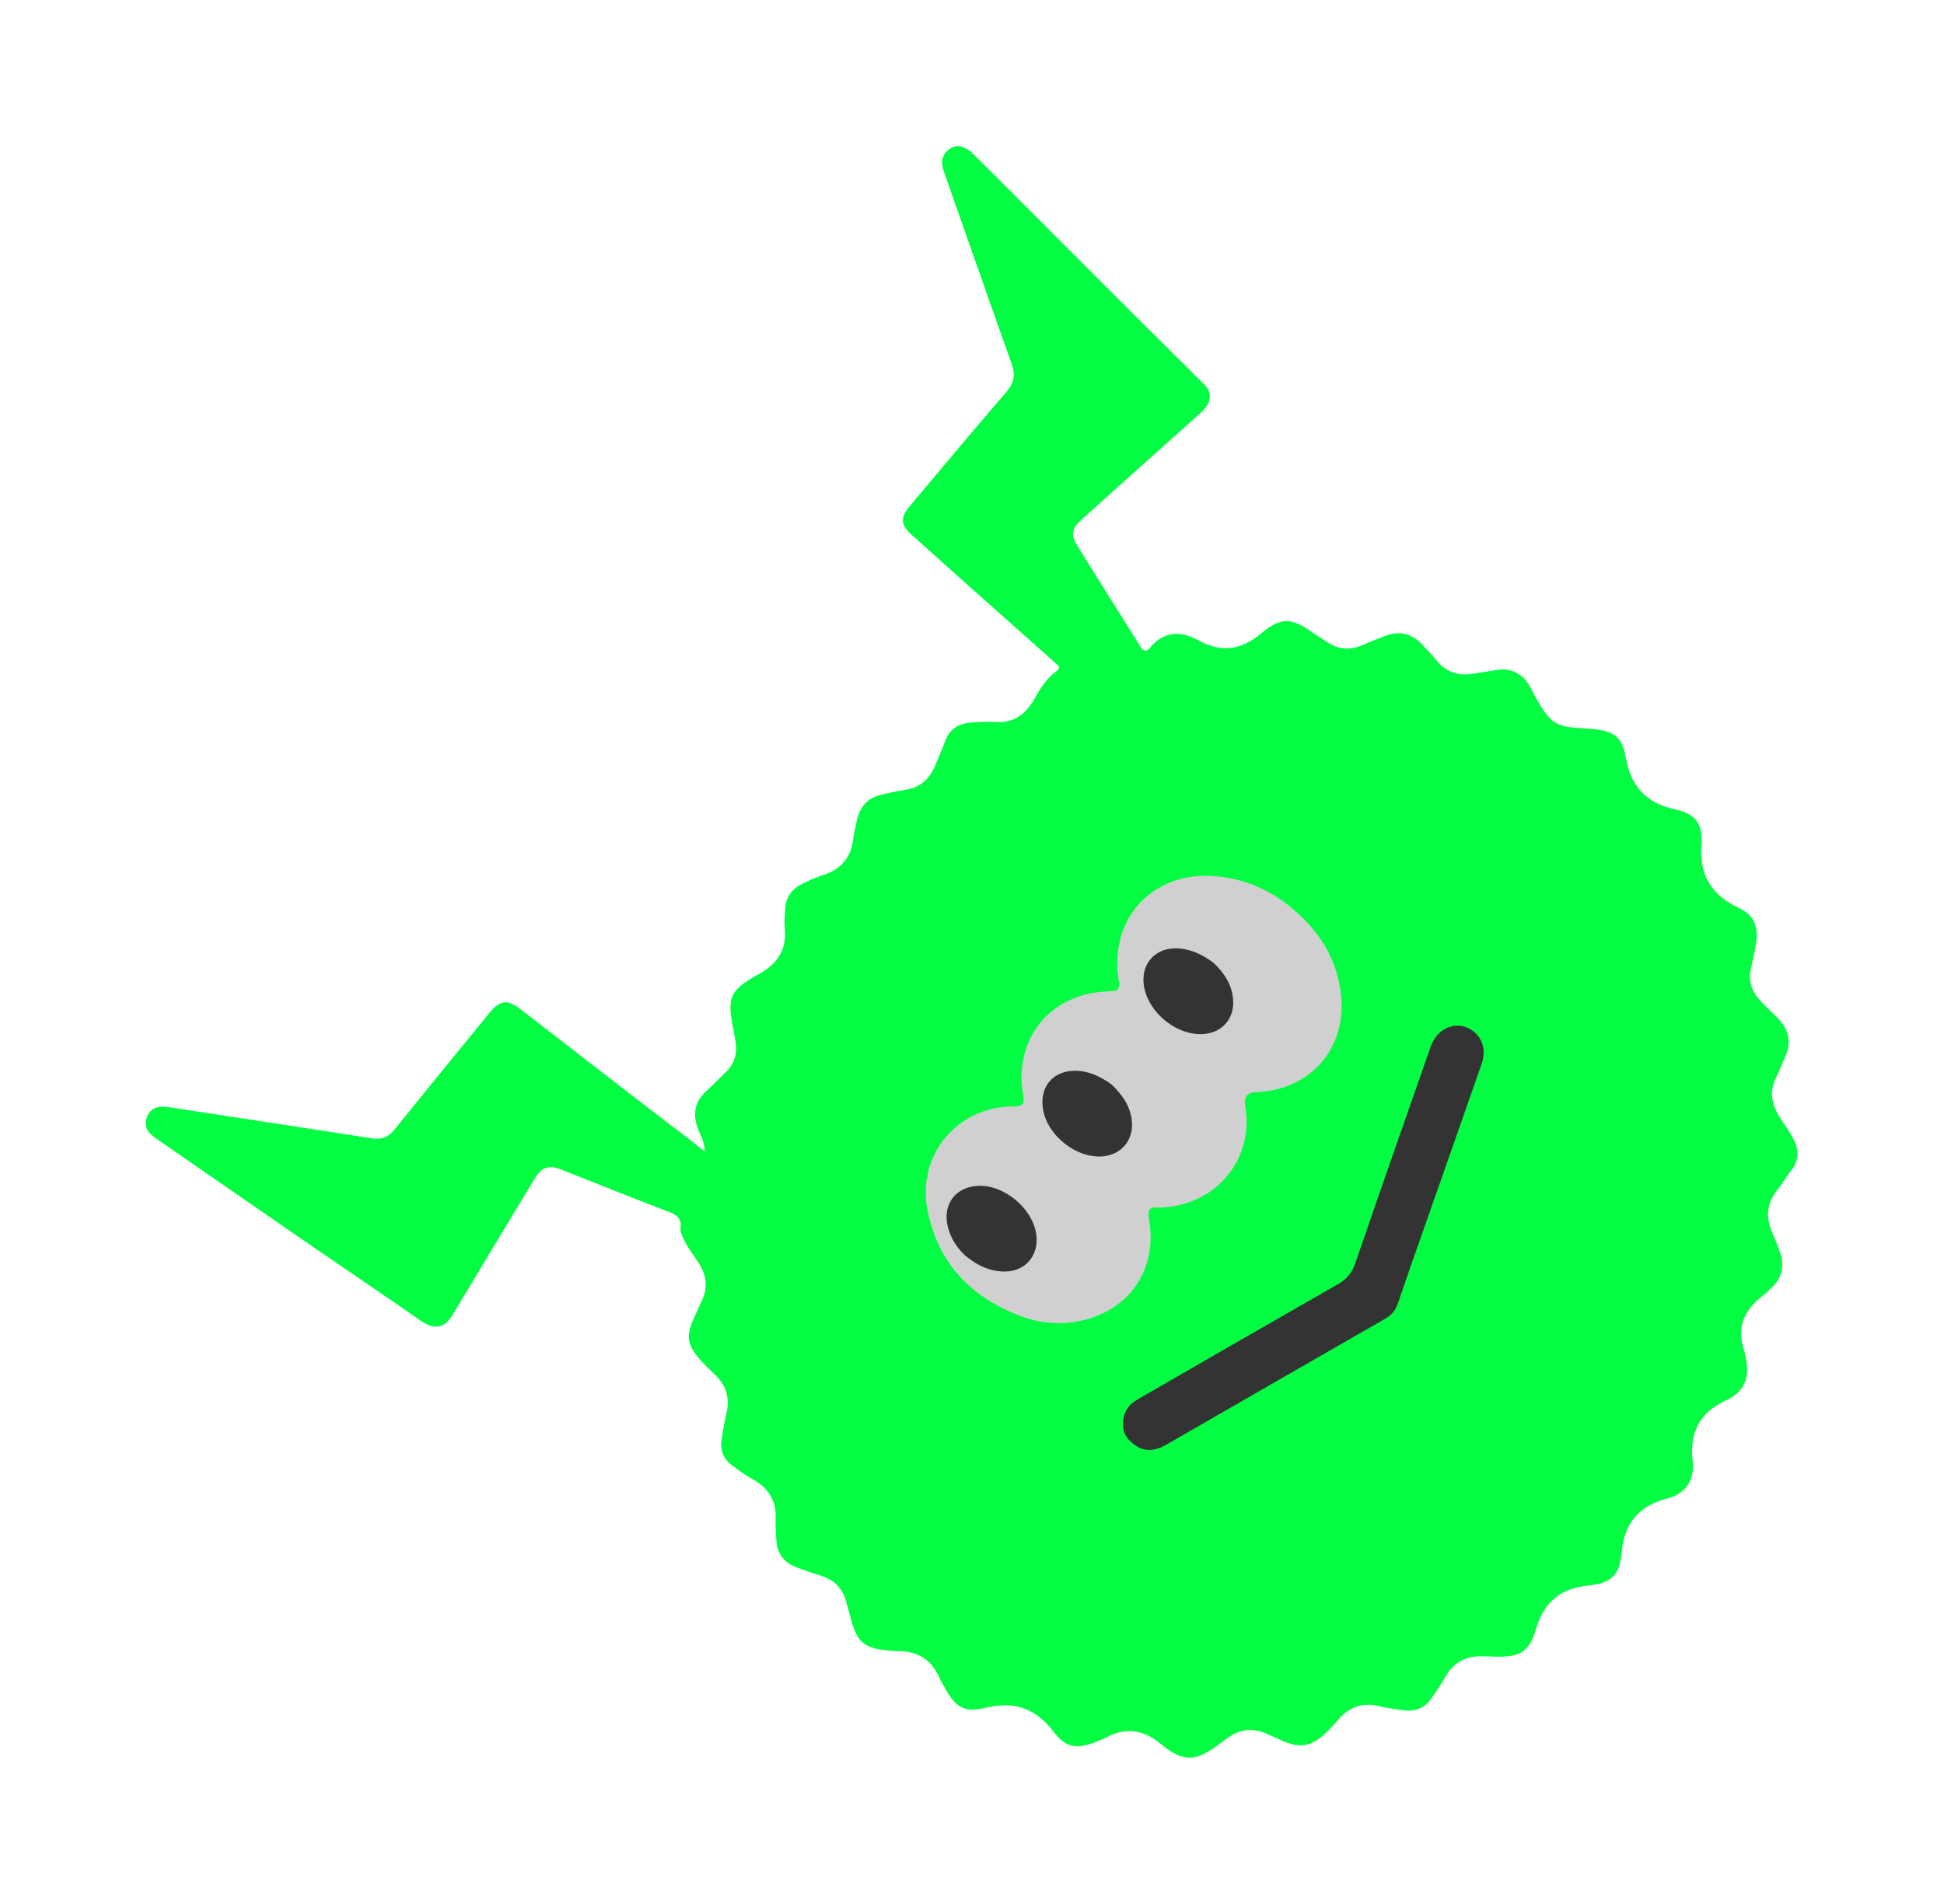
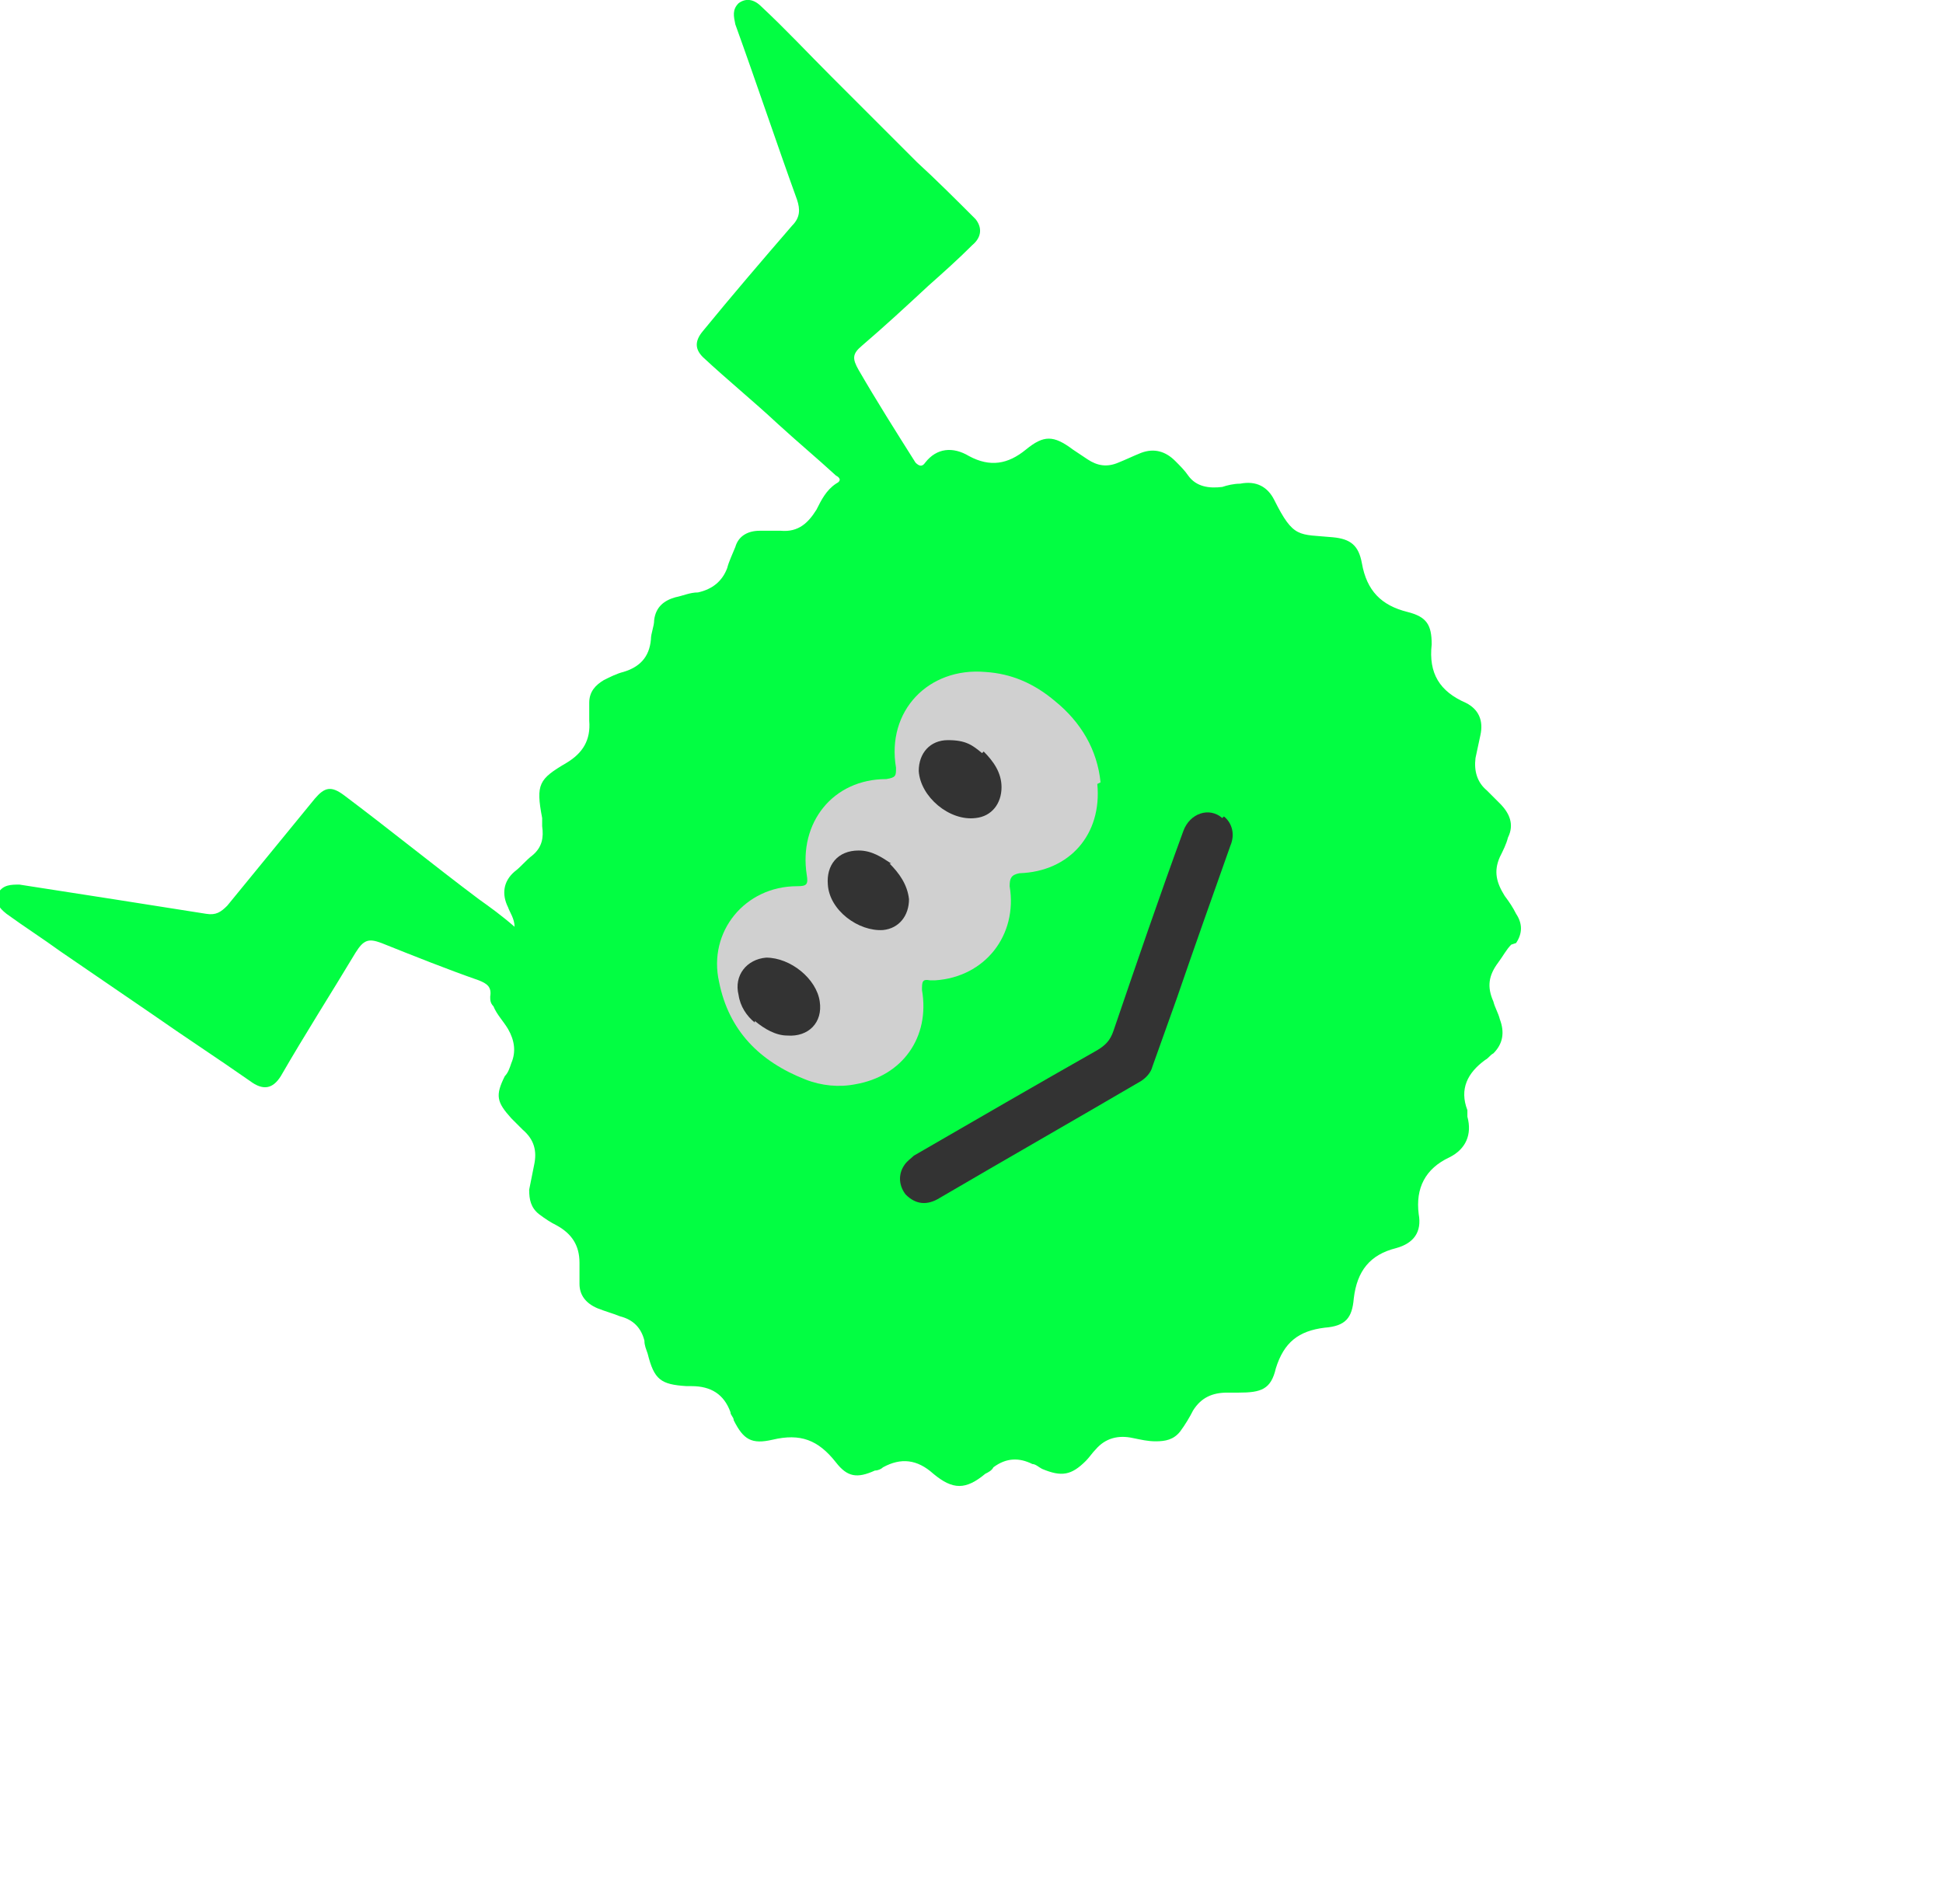
- <svg xmlns="http://www.w3.org/2000/svg" id="Layer_1" data-name="Layer 1" viewBox="0 0 119.73 117.27">
+ <svg xmlns="http://www.w3.org/2000/svg" id="Layer_1" version="1.1" viewBox="0 0 119.7 117.3">
  <defs>
    <style>
-       .cls-1 {
+       .st0 {
        fill: #d0d0d0;
      }

-       .cls-2 {
+       .st1 {
        fill: #02fe42;
      }

-       .cls-3 {
+       .st2 {
        fill: #333;
      }
    </style>
  </defs>
-   <g id="_電仔獸_C_本體" data-name=" 電仔獸 C 本體">
+   <g id="_電仔獸_C_本體">
    <g>
-       <path class="cls-2" d="M110.38,72.04c.44-.64.41-1.3.04-1.95-.22-.4-.48-.78-.74-1.16-.56-.82-.75-1.66-.28-2.59.22-.43.39-.88.58-1.32.39-.9.14-1.67-.52-2.33-.29-.29-.59-.59-.89-.88-.61-.59-.92-1.28-.73-2.14.11-.51.22-1.02.31-1.53.17-1.01-.11-1.77-1.03-2.2-1.7-.79-2.47-1.99-2.33-3.91.09-1.32-.36-1.89-1.68-2.19-1.79-.4-2.68-1.45-2.99-3.21-.21-1.21-.72-1.59-1.91-1.71-2.25-.21-2.56.16-3.94-2.55-.46-.9-1.22-1.27-2.24-1.08-.41.08-.83.12-1.24.2-.91.16-1.69-.04-2.3-.79-.27-.34-.59-.65-.88-.97-.63-.7-1.39-.89-2.27-.57-.51.19-1.01.4-1.51.61-.71.29-1.39.24-2.03-.18-.31-.21-.64-.4-.94-.61-1.32-.94-1.95-.99-3.19.04-1.22,1.02-2.44,1.21-3.85.43-1.08-.6-2.12-.59-2.98.44-.24.29-.41.26-.61-.07-1.28-2.06-2.58-4.1-3.85-6.15-.45-.72-.4-1.08.22-1.65,1.47-1.33,2.95-2.65,4.42-3.97.99-.89,2-1.77,2.98-2.67.62-.57.68-1.19.17-1.69-1.28-1.29-2.58-2.56-3.86-3.84-1.92-1.91-3.84-3.83-5.75-5.75-1.55-1.55-3.09-3.1-4.65-4.64-.54-.53-1.11-.59-1.55-.19-.47.43-.37.92-.18,1.44,1.38,3.9,2.73,7.8,4.12,11.69.24.66.18,1.16-.29,1.71-2.02,2.34-4,4.71-5.99,7.08-.57.68-.55,1.15.1,1.73,1.66,1.49,3.32,2.98,4.99,4.46,1.29,1.15,2.59,2.3,3.88,3.45.17.15.39.29.06.53-.6.44-.99,1.06-1.35,1.7-.52.92-1.24,1.49-2.37,1.42-.48-.03-.96,0-1.44.02-.76.05-1.37.34-1.66,1.11-.19.49-.39.97-.59,1.45-.35.88-.93,1.46-1.91,1.6-.49.07-.98.18-1.47.3-.78.19-1.27.68-1.46,1.47-.1.43-.2.85-.26,1.29-.14,1.14-.77,1.84-1.86,2.19-.46.15-.9.34-1.32.56-.59.31-.96.8-1,1.49-.02.4-.07.8-.03,1.19.14,1.31-.42,2.19-1.54,2.82-1.86,1.04-2.06,1.41-1.58,3.65.03.16.05.33.08.49.15.78-.06,1.44-.64,1.99-.39.37-.77.76-1.17,1.13-.75.69-.82,1.49-.46,2.4.15.37.38.73.38,1.31-.85-.71-1.62-1.27-2.38-1.85-3-2.29-5.97-4.62-8.96-6.92-.82-.63-1.26-.57-1.91.22-1.96,2.39-3.91,4.78-5.85,7.19-.39.48-.8.63-1.41.54-4.14-.65-8.29-1.27-12.44-1.91-.58-.09-1.11-.06-1.38.55-.27.62.05,1.03.54,1.37,1.2.83,2.4,1.66,3.6,2.49,2.06,1.42,4.11,2.84,6.17,4.26,2.16,1.48,4.34,2.95,6.49,4.45.87.61,1.49.53,2.02-.36,1.66-2.77,3.32-5.53,4.99-8.29.49-.82.9-.95,1.77-.6,2.15.85,4.3,1.72,6.46,2.54.51.2.9.39.8,1.04-.03.22.1.44.19.65.24.54.61.99.93,1.49.47.74.59,1.5.2,2.31-.15.3-.27.61-.41.91-.61,1.26-.55,1.79.38,2.83.24.26.49.51.75.75.73.66,1.02,1.45.8,2.42-.13.55-.23,1.1-.31,1.66-.1.65.11,1.2.65,1.59.39.28.77.58,1.19.81,1,.53,1.53,1.31,1.49,2.47-.02.46.03.92.05,1.37.05.79.47,1.33,1.19,1.61.5.2,1.02.37,1.53.53.82.26,1.36.77,1.58,1.62.07.28.16.56.23.84.42,1.69.85,2.05,2.57,2.17.1,0,.21.02.31.02,1.26-.03,2.16.51,2.65,1.7.07.17.18.33.27.49.68,1.25,1.19,1.63,2.57,1.3,1.8-.44,3.08.06,4.19,1.5.77,1,1.43,1.06,2.62.59.19-.08.39-.15.58-.25,1.23-.67,2.32-.49,3.4.4,1.35,1.12,2.13,1.09,3.52.04.18-.14.38-.26.56-.4.82-.64,1.69-.64,2.59-.21.21.1.42.19.63.29,1.28.59,1.99.46,2.98-.54.24-.24.46-.49.68-.74.67-.77,1.49-1.01,2.48-.78.51.12,1.02.2,1.54.26.67.08,1.24-.14,1.64-.7.33-.46.63-.93.92-1.42.51-.86,1.26-1.24,2.24-1.21.25,0,.5,0,.75.02,1.5.05,2.14-.25,2.55-1.67.5-1.72,1.52-2.54,3.28-2.72,1.37-.14,1.88-.63,2-2,.17-1.84,1.05-2.89,2.81-3.35,1.15-.3,1.7-1.13,1.57-2.3-.2-1.77.42-3.01,2.08-3.76,1.13-.51,1.47-1.47,1.17-2.66-.03-.14-.04-.29-.09-.43-.49-1.45.06-2.51,1.2-3.38.18-.14.35-.3.51-.46.68-.66.81-1.43.47-2.29-.15-.39-.29-.78-.46-1.16-.41-.93-.29-1.78.34-2.58.31-.39.58-.82.86-1.23l.05-.02Z" />
-       <path class="cls-3" d="M90.77,63.55c.57.46.76,1.2.48,1.99-1.18,3.39-2.37,6.77-3.56,10.16-.53,1.52-1.07,3.03-1.58,4.55-.15.44-.38.75-.79.98-4.5,2.58-9,5.18-13.5,7.77-.88.5-1.59.41-2.26-.27-.48-.49-.54-1.26-.16-1.91.17-.28.41-.47.69-.63,4.1-2.37,8.2-4.73,12.31-7.08.54-.31.87-.7,1.07-1.29,1.53-4.46,3.09-8.91,4.65-13.36.43-1.22,1.73-1.66,2.65-.91Z" />
-       <path class="cls-1" d="M82.6,61.36c-.21-2.21-1.31-3.97-2.99-5.38-1.36-1.16-2.92-1.83-4.7-2-3.85-.37-6.63,2.57-6.01,6.38.09.54-.01.7-.6.71-3.56.07-5.89,2.88-5.29,6.37.11.62-.05.72-.64.72-3.46.02-5.92,3.04-5.24,6.42.66,3.28,2.72,5.37,5.78,6.51,1.08.4,2.23.52,3.39.32,3.18-.55,5.02-3.14,4.47-6.32-.09-.51-.01-.76.55-.7.12.01.25,0,.37-.02,3.31-.22,5.57-3.06,5-6.27-.09-.53.13-.8.66-.82,3.32-.13,5.56-2.63,5.25-5.93h0Z" />
-       <path class="cls-3" d="M59.47,77.37c-.5-.47-.94-1.08-1.11-1.87-.29-1.33.49-2.37,1.85-2.45,1.6-.1,3.38,1.37,3.61,2.97.2,1.39-.76,2.41-2.16,2.3-.8-.06-1.49-.38-2.18-.95h0Z" />
-       <path class="cls-3" d="M74.71,59.28c.68.64,1.19,1.38,1.24,2.36.06,1.1-.66,1.94-1.75,2.05-1.75.18-3.66-1.44-3.77-3.19-.08-1.2.75-2.08,1.96-2.08.87,0,1.62.35,2.31.86h.01Z" />
-       <path class="cls-3" d="M68.45,66.79c.7.68,1.22,1.41,1.27,2.4.05,1.09-.68,1.93-1.77,2.04-1.68.16-3.53-1.34-3.73-3.02-.16-1.33.69-2.27,2.03-2.25.85.01,1.56.38,2.21.84h0Z" />
+       <path class="st1" d="M93.4,58.1c.4-.6.4-1.2,0-1.8-.2-.4-.4-.7-.7-1.1-.5-.8-.7-1.5-.3-2.4.2-.4.4-.8.5-1.2.4-.8.1-1.5-.5-2.1-.3-.3-.5-.5-.8-.8-.6-.5-.8-1.2-.7-2,.1-.5.2-.9.3-1.4.2-.9-.1-1.6-.9-2-1.6-.7-2.3-1.8-2.1-3.6,0-1.2-.3-1.7-1.5-2-1.6-.4-2.5-1.3-2.8-3-.2-1.1-.7-1.5-1.8-1.6-2.1-.2-2.4.1-3.6-2.3-.4-.8-1.1-1.2-2.1-1-.4,0-.8.1-1.1.2-.8.1-1.6,0-2.1-.7-.2-.3-.5-.6-.8-.9-.6-.6-1.3-.8-2.1-.5-.5.2-.9.4-1.4.6-.7.3-1.3.2-1.9-.2-.3-.2-.6-.4-.9-.6-1.2-.9-1.8-.9-2.9,0-1.1.9-2.2,1.1-3.5.4-1-.6-2-.5-2.7.4-.2.3-.4.2-.6,0-1.2-1.9-2.4-3.8-3.5-5.7-.4-.7-.4-1,.2-1.5,1.4-1.2,2.7-2.4,4.1-3.7.9-.8,1.8-1.6,2.7-2.5.6-.5.6-1.1.2-1.6-1.2-1.2-2.4-2.4-3.6-3.5-1.8-1.8-3.5-3.5-5.3-5.3-1.4-1.4-2.8-2.9-4.3-4.3-.5-.5-1-.5-1.4-.2-.4.4-.3.8-.2,1.3,1.3,3.6,2.5,7.2,3.8,10.8.2.6.2,1.1-.3,1.6-1.9,2.2-3.7,4.3-5.5,6.5-.5.6-.5,1.1,0,1.6,1.5,1.4,3.1,2.7,4.6,4.1,1.2,1.1,2.4,2.1,3.6,3.2.2.1.4.3,0,.5-.6.4-.9,1-1.2,1.6-.5.8-1.1,1.4-2.2,1.3-.4,0-.9,0-1.3,0-.7,0-1.3.3-1.5,1-.2.5-.4.9-.5,1.3-.3.8-.9,1.3-1.8,1.5-.5,0-.9.2-1.4.3-.7.2-1.2.6-1.3,1.4,0,.4-.2.8-.2,1.2-.1,1.1-.7,1.7-1.7,2-.4.1-.8.3-1.2.5-.5.3-.9.7-.9,1.4,0,.4,0,.7,0,1.1.1,1.2-.4,2-1.4,2.6-1.7,1-1.9,1.3-1.5,3.4,0,.1,0,.3,0,.5.1.7,0,1.3-.6,1.8-.4.3-.7.7-1.1,1-.7.6-.8,1.4-.4,2.2.1.3.4.7.4,1.2-.8-.7-1.5-1.2-2.2-1.7-2.8-2.1-5.5-4.3-8.3-6.4-.8-.6-1.2-.5-1.8.2-1.8,2.2-3.6,4.4-5.4,6.6-.4.4-.7.6-1.3.5-3.8-.6-7.6-1.2-11.5-1.8-.5,0-1,0-1.3.5-.2.6,0,.9.5,1.3,1.1.8,2.2,1.5,3.3,2.3,1.9,1.3,3.8,2.6,5.7,3.9,2,1.4,4,2.7,6,4.1.8.6,1.4.5,1.9-.3,1.5-2.6,3.1-5.1,4.6-7.6.5-.8.8-.9,1.6-.6,2,.8,4,1.6,6,2.3.5.2.8.4.7,1,0,.2,0,.4.2.6.2.5.6.9.9,1.4.4.7.5,1.4.2,2.1-.1.3-.2.6-.4.8-.6,1.2-.5,1.6.4,2.6.2.2.5.5.7.7.7.6.9,1.3.7,2.2-.1.5-.2,1-.3,1.5,0,.6.1,1.1.6,1.5.4.3.7.5,1.1.7.9.5,1.4,1.2,1.4,2.3,0,.4,0,.8,0,1.3,0,.7.4,1.2,1.1,1.5.5.2.9.3,1.4.5.8.2,1.3.7,1.5,1.5,0,.3.1.5.2.8.4,1.6.8,1.9,2.4,2,0,0,.2,0,.3,0,1.2,0,2,.5,2.4,1.6,0,.2.2.3.2.5.6,1.2,1.1,1.5,2.4,1.2,1.7-.4,2.8,0,3.9,1.4.7.9,1.3,1,2.4.5.2,0,.4-.1.5-.2,1.1-.6,2.1-.5,3.1.4,1.2,1,2,1,3.2,0,.2-.1.4-.2.5-.4.8-.6,1.6-.6,2.4-.2.2,0,.4.2.6.3,1.2.5,1.8.4,2.7-.5.2-.2.4-.5.6-.7.6-.7,1.4-.9,2.3-.7.5.1.9.2,1.4.2.6,0,1.1-.1,1.5-.6.3-.4.6-.9.8-1.3.5-.8,1.2-1.1,2.1-1.1.2,0,.5,0,.7,0,1.4,0,2-.2,2.3-1.5.5-1.6,1.4-2.3,3-2.5,1.3-.1,1.7-.6,1.8-1.8.2-1.7,1-2.7,2.6-3.1,1.1-.3,1.6-1,1.4-2.1-.2-1.6.4-2.8,1.9-3.5,1-.5,1.4-1.4,1.1-2.5,0-.1,0-.3,0-.4-.5-1.3,0-2.3,1.1-3.1.2-.1.3-.3.5-.4.6-.6.7-1.3.4-2.1-.1-.4-.3-.7-.4-1.1-.4-.9-.3-1.6.3-2.4.3-.4.5-.8.8-1.1,0,0,0,0,0,0Z" />
+       <path class="st2" d="M75.4,50.3c.5.4.7,1.1.4,1.8-1.1,3.1-2.2,6.2-3.3,9.4-.5,1.4-1,2.8-1.5,4.2-.1.4-.4.7-.7.9-4.1,2.4-8.3,4.8-12.4,7.2-.8.5-1.5.4-2.1-.2-.4-.5-.5-1.2-.1-1.8.2-.3.4-.4.6-.6,3.8-2.2,7.6-4.4,11.3-6.5.5-.3.8-.6,1-1.2,1.4-4.1,2.8-8.2,4.3-12.3.4-1.1,1.6-1.5,2.4-.8Z" />
+       <path class="st0" d="M67.8,48.2c-.2-2-1.2-3.7-2.8-5-1.3-1.1-2.7-1.7-4.3-1.8-3.5-.3-6.1,2.4-5.5,5.9,0,.5,0,.6-.6.7-3.3,0-5.4,2.7-4.9,5.9.1.6,0,.7-.6.7-3.2,0-5.5,2.8-4.8,5.9.6,3,2.5,4.9,5.3,6,1,.4,2.1.5,3.1.3,2.9-.5,4.6-2.9,4.1-5.8,0-.5,0-.7.5-.6.1,0,.2,0,.3,0,3.1-.2,5.1-2.8,4.6-5.8,0-.5.1-.7.6-.8,3.1-.1,5.1-2.4,4.8-5.5h0Z" />
+       <path class="st2" d="M46.5,63c-.5-.4-.9-1-1-1.7-.3-1.2.5-2.2,1.7-2.3,1.5,0,3.1,1.3,3.3,2.7.2,1.3-.7,2.2-2,2.1-.7,0-1.4-.4-2-.9h0Z" />
+       <path class="st2" d="M60.6,46.3c.6.6,1.1,1.3,1.1,2.2,0,1-.6,1.8-1.6,1.9-1.6.2-3.4-1.3-3.5-2.9,0-1.1.7-1.9,1.8-1.9s1.5.3,2.1.8h0Z" />
+       <path class="st2" d="M54.8,53.2c.6.6,1.1,1.3,1.2,2.2,0,1-.6,1.8-1.6,1.9-1.5.1-3.3-1.2-3.4-2.8-.1-1.2.6-2.1,1.9-2.1.8,0,1.4.4,2,.8h0Z" />
    </g>
  </g>
</svg>
